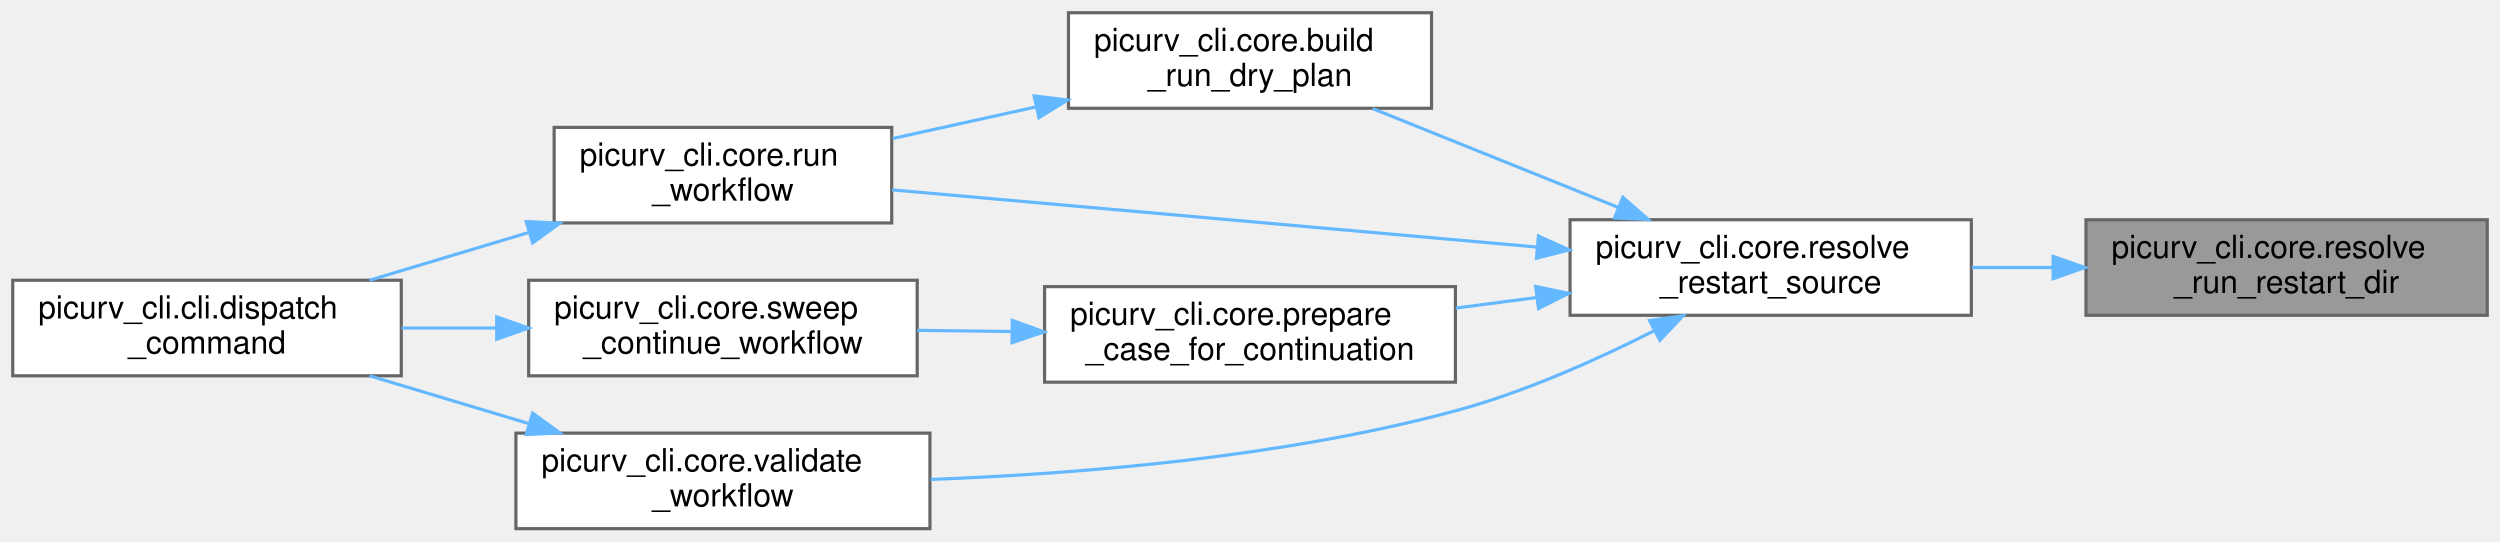
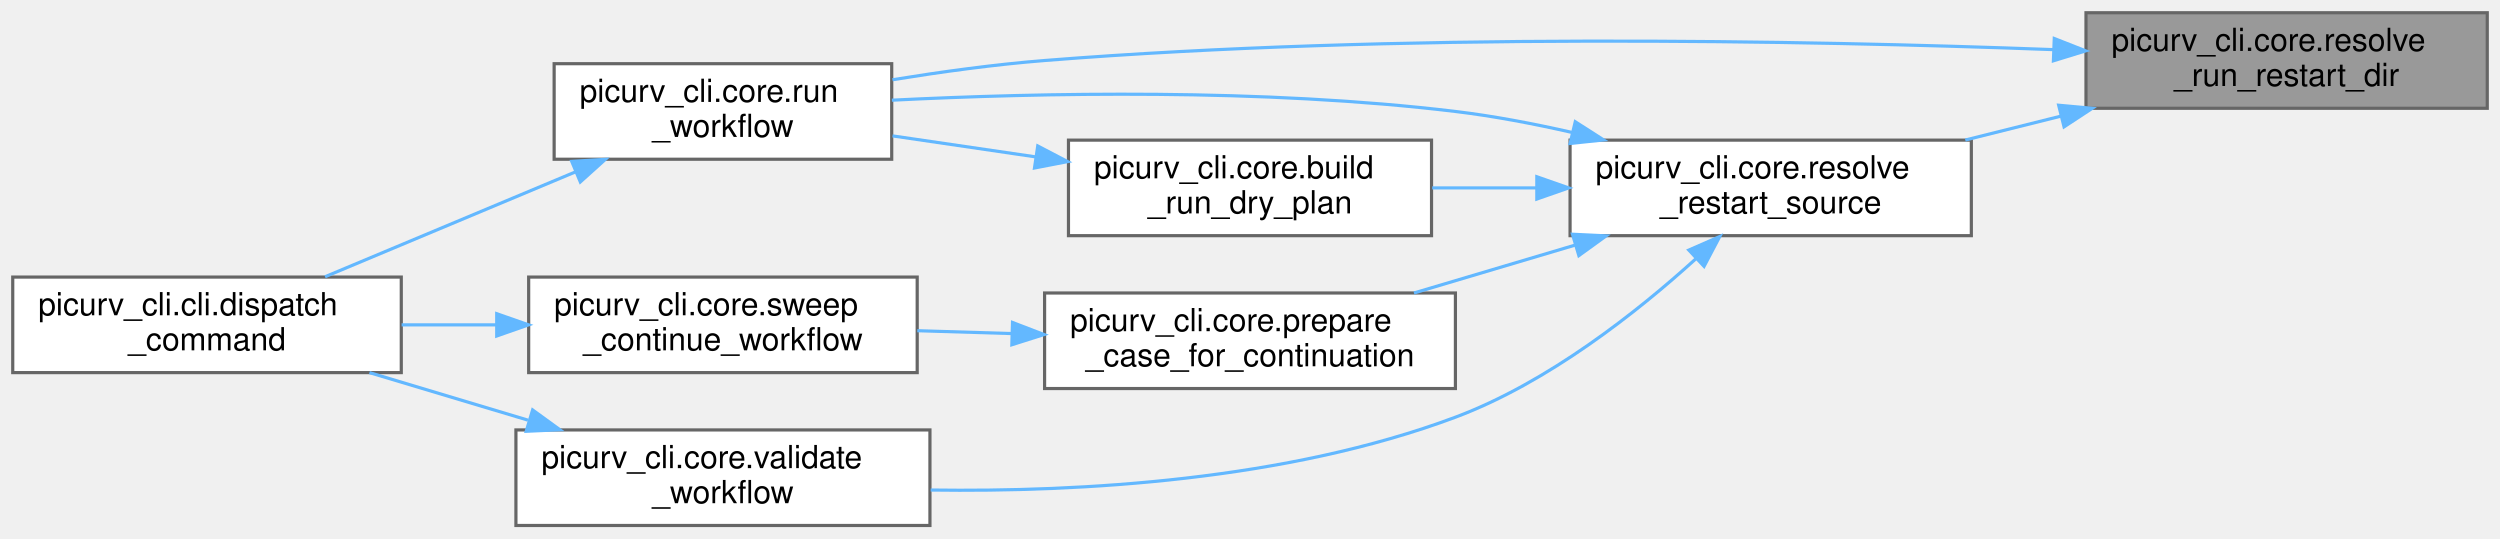
- <svg xmlns="http://www.w3.org/2000/svg" xmlns:xlink="http://www.w3.org/1999/xlink" width="785pt" height="170pt" viewBox="0.00 0.00 785.00 170.00">
-   <g id="graph0" class="graph" transform="scale(1 1) rotate(0) translate(4 166)">
+ <svg xmlns="http://www.w3.org/2000/svg" xmlns:xlink="http://www.w3.org/1999/xlink" width="785pt" height="169pt" viewBox="0.00 0.00 785.00 169.00">
+   <g id="graph0" class="graph" transform="scale(1 1) rotate(0) translate(4 165)">
    <g id="Node000001" class="node">
      <g id="a_Node000001">
        <a xlink:title="Resolve the restart staging directory within a run directory.">
-           <polygon fill="#999999" stroke="#666666" points="777,-97 651,-97 651,-67 777,-67 777,-97" />
-           <text text-anchor="start" x="659" y="-85" font-family="Helvetica,sans-Serif" font-size="10.00">picurv_cli.core.resolve</text>
-           <text text-anchor="middle" x="714" y="-74" font-family="Helvetica,sans-Serif" font-size="10.00">_run_restart_dir</text>
+           <polygon fill="#999999" stroke="#666666" points="777,-161 651,-161 651,-131 777,-131 777,-161" />
+           <text text-anchor="start" x="659" y="-149" font-family="Helvetica,sans-Serif" font-size="10.00">picurv_cli.core.resolve</text>
+           <text text-anchor="middle" x="714" y="-138" font-family="Helvetica,sans-Serif" font-size="10.00">_run_restart_dir</text>
        </a>
      </g>
    </g>
    <g id="Node000002" class="node">
      <g id="a_Node000002">
        <a xlink:href="namespacepicurv__cli_1_1core.html#a3b971da5373cfe5f5f003df1ddff9ae6" target="_top" xlink:title="Resolve the restart source directory based on –restart-from or –continue CLI flags.">
-           <polygon fill="white" stroke="#666666" points="615,-97 489,-97 489,-67 615,-67 615,-97" />
-           <text text-anchor="start" x="497" y="-85" font-family="Helvetica,sans-Serif" font-size="10.00">picurv_cli.core.resolve</text>
-           <text text-anchor="middle" x="552" y="-74" font-family="Helvetica,sans-Serif" font-size="10.00">_restart_source</text>
+           <polygon fill="white" stroke="#666666" points="615,-121 489,-121 489,-91 615,-91 615,-121" />
+           <text text-anchor="start" x="497" y="-109" font-family="Helvetica,sans-Serif" font-size="10.00">picurv_cli.core.resolve</text>
+           <text text-anchor="middle" x="552" y="-98" font-family="Helvetica,sans-Serif" font-size="10.00">_restart_source</text>
        </a>
      </g>
    </g>
    <g id="edge1_Node000001_Node000002" class="edge">
      <g id="a_edge1_Node000001_Node000002">
        <a xlink:title=" ">
-           <path fill="none" stroke="#63b8ff" d="M640.45,-82C632,-82 623.44,-82 615.15,-82" />
-           <polygon fill="#63b8ff" stroke="#63b8ff" points="640.68,-85.5 650.68,-82 640.68,-78.5 640.68,-85.5" />
+           <path fill="none" stroke="#63b8ff" d="M643.07,-128.52C633.08,-126.02 622.88,-123.47 613.1,-121.03" />
+           <polygon fill="#63b8ff" stroke="#63b8ff" points="642.42,-131.96 652.97,-130.99 644.11,-125.17 642.42,-131.96" />
+         </a>
+       </g>
+     </g>
+     <g id="Node000004" class="node">
+       <g id="a_Node000004">
+         <a xlink:href="namespacepicurv__cli_1_1core.html#af3c335a580c984143890f7ab305c5011" target="_top" xlink:title="Main orchestrator for the 'run' command (local and Slurm modes).">
+           <polygon fill="white" stroke="#666666" points="276,-145 170,-145 170,-115 276,-115 276,-145" />
+           <text text-anchor="start" x="178" y="-133" font-family="Helvetica,sans-Serif" font-size="10.00">picurv_cli.core.run</text>
+           <text text-anchor="middle" x="223" y="-122" font-family="Helvetica,sans-Serif" font-size="10.00">_workflow</text>
+         </a>
+       </g>
+     </g>
+     <g id="edge11_Node000001_Node000004" class="edge">
+       <g id="a_edge11_Node000001_Node000004">
+         <a xlink:title=" ">
+           <path fill="none" stroke="#63b8ff" d="M640.67,-149.42C562.46,-152.32 434.17,-154.76 324,-146 308.4,-144.76 291.56,-142.45 276.23,-139.96" />
+           <polygon fill="#63b8ff" stroke="#63b8ff" points="641.04,-152.91 650.9,-149.03 640.77,-145.91 641.04,-152.91" />
        </a>
      </g>
    </g>
    <g id="Node000003" class="node">
      <g id="a_Node000003">
        <a xlink:href="namespacepicurv__cli_1_1core.html#ad0a7e7908fe8018c48c3dbf1cd1a0fab" target="_top" xlink:title="Build a no-write execution plan for run --dry-run.">
-           <polygon fill="white" stroke="#666666" points="445.5,-162 331.5,-162 331.5,-132 445.5,-132 445.5,-162" />
-           <text text-anchor="start" x="339.5" y="-150" font-family="Helvetica,sans-Serif" font-size="10.00">picurv_cli.core.build</text>
-           <text text-anchor="middle" x="388.5" y="-139" font-family="Helvetica,sans-Serif" font-size="10.00">_run_dry_plan</text>
+           <polygon fill="white" stroke="#666666" points="445.5,-121 331.5,-121 331.5,-91 445.5,-91 445.5,-121" />
+           <text text-anchor="start" x="339.5" y="-109" font-family="Helvetica,sans-Serif" font-size="10.00">picurv_cli.core.build</text>
+           <text text-anchor="middle" x="388.5" y="-98" font-family="Helvetica,sans-Serif" font-size="10.00">_run_dry_plan</text>
        </a>
      </g>
    </g>
    <g id="edge2_Node000002_Node000003" class="edge">
      <g id="a_edge2_Node000002_Node000003">
        <a xlink:title=" ">
-           <path fill="none" stroke="#63b8ff" d="M504.08,-100.88C479.58,-110.75 450,-122.65 427.03,-131.89" />
-           <polygon fill="#63b8ff" stroke="#63b8ff" points="505.57,-104.06 513.54,-97.08 502.96,-97.56 505.57,-104.06" />
-         </a>
-       </g>
-     </g>
-     <g id="Node000004" class="node">
-       <g id="a_Node000004">
-         <a xlink:href="namespacepicurv__cli_1_1core.html#af3c335a580c984143890f7ab305c5011" target="_top" xlink:title="Main orchestrator for the 'run' command (local and Slurm modes).">
-           <polygon fill="white" stroke="#666666" points="276,-126 170,-126 170,-96 276,-96 276,-126" />
-           <text text-anchor="start" x="178" y="-114" font-family="Helvetica,sans-Serif" font-size="10.00">picurv_cli.core.run</text>
-           <text text-anchor="middle" x="223" y="-103" font-family="Helvetica,sans-Serif" font-size="10.00">_workflow</text>
+           <path fill="none" stroke="#63b8ff" d="M478.53,-106C467.52,-106 456.3,-106 445.71,-106" />
+           <polygon fill="#63b8ff" stroke="#63b8ff" points="478.56,-109.5 488.56,-106 478.56,-102.5 478.56,-109.5" />
        </a>
      </g>
    </g>
    <g id="edge8_Node000002_Node000004" class="edge">
      <g id="a_edge8_Node000002_Node000004">
        <a xlink:title=" ">
-           <path fill="none" stroke="#63b8ff" d="M478.72,-88.41C417.38,-93.85 330.83,-101.53 276.08,-106.38" />
-           <polygon fill="#63b8ff" stroke="#63b8ff" points="479.07,-91.89 488.72,-87.52 478.45,-84.92 479.07,-91.89" />
+           <path fill="none" stroke="#63b8ff" d="M489.6,-123.42C477.56,-126.16 464.96,-128.56 453,-130 392.61,-137.29 322.61,-135.86 276.05,-133.54" />
+           <polygon fill="#63b8ff" stroke="#63b8ff" points="490.63,-126.77 499.55,-121.06 489.01,-119.96 490.63,-126.77" />
        </a>
      </g>
    </g>
    <g id="Node000006" class="node">
      <g id="a_Node000006">
        <a xlink:href="namespacepicurv__cli_1_1core.html#aef544835a1b7a76630ca67fed3da9579" target="_top" xlink:title="Set up a partially-completed study case for continuation in-place.">
-           <polygon fill="white" stroke="#666666" points="453,-76 324,-76 324,-46 453,-46 453,-76" />
-           <text text-anchor="start" x="332" y="-64" font-family="Helvetica,sans-Serif" font-size="10.00">picurv_cli.core.prepare</text>
-           <text text-anchor="middle" x="388.5" y="-53" font-family="Helvetica,sans-Serif" font-size="10.00">_case_for_continuation</text>
+           <polygon fill="white" stroke="#666666" points="453,-73 324,-73 324,-43 453,-43 453,-73" />
+           <text text-anchor="start" x="332" y="-61" font-family="Helvetica,sans-Serif" font-size="10.00">picurv_cli.core.prepare</text>
+           <text text-anchor="middle" x="388.5" y="-50" font-family="Helvetica,sans-Serif" font-size="10.00">_case_for_continuation</text>
        </a>
      </g>
    </g>
    <g id="edge5_Node000002_Node000006" class="edge">
      <g id="a_edge5_Node000002_Node000006">
        <a xlink:title=" ">
-           <path fill="none" stroke="#63b8ff" d="M478.37,-72.56C469.94,-71.46 461.4,-70.35 453.11,-69.27" />
-           <polygon fill="#63b8ff" stroke="#63b8ff" points="478.19,-76.06 488.56,-73.88 479.09,-69.12 478.19,-76.06" />
+           <path fill="none" stroke="#63b8ff" d="M490.68,-88.07C473.99,-83.11 456.05,-77.78 439.98,-73" />
+           <polygon fill="#63b8ff" stroke="#63b8ff" points="489.76,-91.45 500.34,-90.94 491.76,-84.74 489.76,-91.45" />
        </a>
      </g>
    </g>
    <g id="Node000008" class="node">
      <g id="a_Node000008">
        <a xlink:href="namespacepicurv__cli_1_1core.html#a068f9134a2449c213fe602e660d2cce4" target="_top" xlink:title="Implements picurv validate without launching solver/post workflows.">
          <polygon fill="white" stroke="#666666" points="288,-30 158,-30 158,0 288,0 288,-30" />
          <text text-anchor="start" x="166" y="-18" font-family="Helvetica,sans-Serif" font-size="10.00">picurv_cli.core.validate</text>
          <text text-anchor="middle" x="223" y="-7" font-family="Helvetica,sans-Serif" font-size="10.00">_workflow</text>
        </a>
      </g>
    </g>
    <g id="edge9_Node000002_Node000008" class="edge">
      <g id="a_edge9_Node000002_Node000008">
        <a xlink:title=" ">
-           <path fill="none" stroke="#63b8ff" d="M515.42,-62.16C497.28,-52.96 474.55,-42.81 453,-37 398.62,-22.35 334.68,-17.17 288.2,-15.46" />
-           <polygon fill="#63b8ff" stroke="#63b8ff" points="513.97,-65.35 524.46,-66.85 517.2,-59.14 513.97,-65.35" />
+           <path fill="none" stroke="#63b8ff" d="M528.64,-83.87C510.06,-67.01 482.06,-44.88 453,-34 399.95,-14.14 335.29,-10.47 288.23,-11.13" />
+           <polygon fill="#63b8ff" stroke="#63b8ff" points="526.29,-86.48 536,-90.73 531.07,-81.36 526.29,-86.48" />
        </a>
      </g>
    </g>
    <g id="edge3_Node000003_Node000004" class="edge">
      <g id="a_edge3_Node000003_Node000004">
        <a xlink:title=" ">
-           <path fill="none" stroke="#63b8ff" d="M321.04,-132.37C306.12,-129.08 290.49,-125.64 276.25,-122.5" />
-           <polygon fill="#63b8ff" stroke="#63b8ff" points="320.71,-135.88 331.23,-134.61 322.22,-129.04 320.71,-135.88" />
+           <path fill="none" stroke="#63b8ff" d="M321.04,-115.76C306.12,-117.95 290.49,-120.24 276.25,-122.33" />
+           <polygon fill="#63b8ff" stroke="#63b8ff" points="321.85,-119.17 331.23,-114.26 320.83,-112.25 321.85,-119.17" />
        </a>
      </g>
    </g>
    <g id="Node000005" class="node">
      <g id="a_Node000005">
        <a xlink:href="namespacepicurv__cli_1_1cli.html#a41f5f5f48800b89e6c2361972ea60b3b" target="_top" xlink:title="Validate argument combinations and dispatch to command handlers.">
          <polygon fill="white" stroke="#666666" points="122,-78 0,-78 0,-48 122,-48 122,-78" />
          <text text-anchor="start" x="8" y="-66" font-family="Helvetica,sans-Serif" font-size="10.00">picurv_cli.cli.dispatch</text>
          <text text-anchor="middle" x="61" y="-55" font-family="Helvetica,sans-Serif" font-size="10.00">_command</text>
        </a>
      </g>
    </g>
    <g id="edge4_Node000004_Node000005" class="edge">
      <g id="a_edge4_Node000004_Node000005">
        <a xlink:title=" ">
-           <path fill="none" stroke="#63b8ff" d="M161.78,-92.93C145.37,-88.01 127.78,-82.73 112.01,-78" />
-           <polygon fill="#63b8ff" stroke="#63b8ff" points="161.23,-96.42 171.81,-95.94 163.24,-89.72 161.23,-96.42" />
+           <path fill="none" stroke="#63b8ff" d="M176.84,-111.09C151.91,-100.65 121.38,-87.87 98.06,-78.1" />
+           <polygon fill="#63b8ff" stroke="#63b8ff" points="175.52,-114.33 186.09,-114.96 178.22,-107.87 175.52,-114.33" />
        </a>
      </g>
    </g>
    <g id="Node000007" class="node">
      <g id="a_Node000007">
        <a xlink:href="namespacepicurv__cli_1_1core.html#ab4ebe76e6a910194de005f3ed4679086" target="_top" xlink:title="Continue a partially-completed Slurm parameter sweep study.">
          <polygon fill="white" stroke="#666666" points="284,-78 162,-78 162,-48 284,-48 284,-78" />
          <text text-anchor="start" x="170" y="-66" font-family="Helvetica,sans-Serif" font-size="10.00">picurv_cli.core.sweep</text>
          <text text-anchor="middle" x="223" y="-55" font-family="Helvetica,sans-Serif" font-size="10.00">_continue_workflow</text>
        </a>
      </g>
    </g>
    <g id="edge6_Node000006_Node000007" class="edge">
      <g id="a_edge6_Node000006_Node000007">
        <a xlink:title=" ">
-           <path fill="none" stroke="#63b8ff" d="M313.59,-61.9C303.69,-62.03 293.65,-62.15 284.03,-62.27" />
-           <polygon fill="#63b8ff" stroke="#63b8ff" points="313.86,-65.4 323.82,-61.78 313.78,-58.4 313.86,-65.4" />
+           <path fill="none" stroke="#63b8ff" d="M313.59,-60.26C303.69,-60.56 293.65,-60.87 284.03,-61.16" />
+           <polygon fill="#63b8ff" stroke="#63b8ff" points="313.93,-63.75 323.82,-59.95 313.72,-56.75 313.93,-63.75" />
        </a>
      </g>
    </g>
    <g id="edge7_Node000007_Node000005" class="edge">
      <g id="a_edge7_Node000007_Node000005">
        <a xlink:title=" ">
          <path fill="none" stroke="#63b8ff" d="M151.76,-63C141.87,-63 131.78,-63 122.1,-63" />
          <polygon fill="#63b8ff" stroke="#63b8ff" points="151.97,-66.5 161.97,-63 151.97,-59.5 151.97,-66.5" />
        </a>
      </g>
    </g>
    <g id="edge10_Node000008_Node000005" class="edge">
      <g id="a_edge10_Node000008_Node000005">
        <a xlink:title=" ">
          <path fill="none" stroke="#63b8ff" d="M161.78,-33.07C145.37,-37.99 127.78,-43.27 112.01,-48" />
          <polygon fill="#63b8ff" stroke="#63b8ff" points="163.24,-36.28 171.81,-30.06 161.23,-29.58 163.24,-36.28" />
        </a>
      </g>
    </g>
  </g>
</svg>
